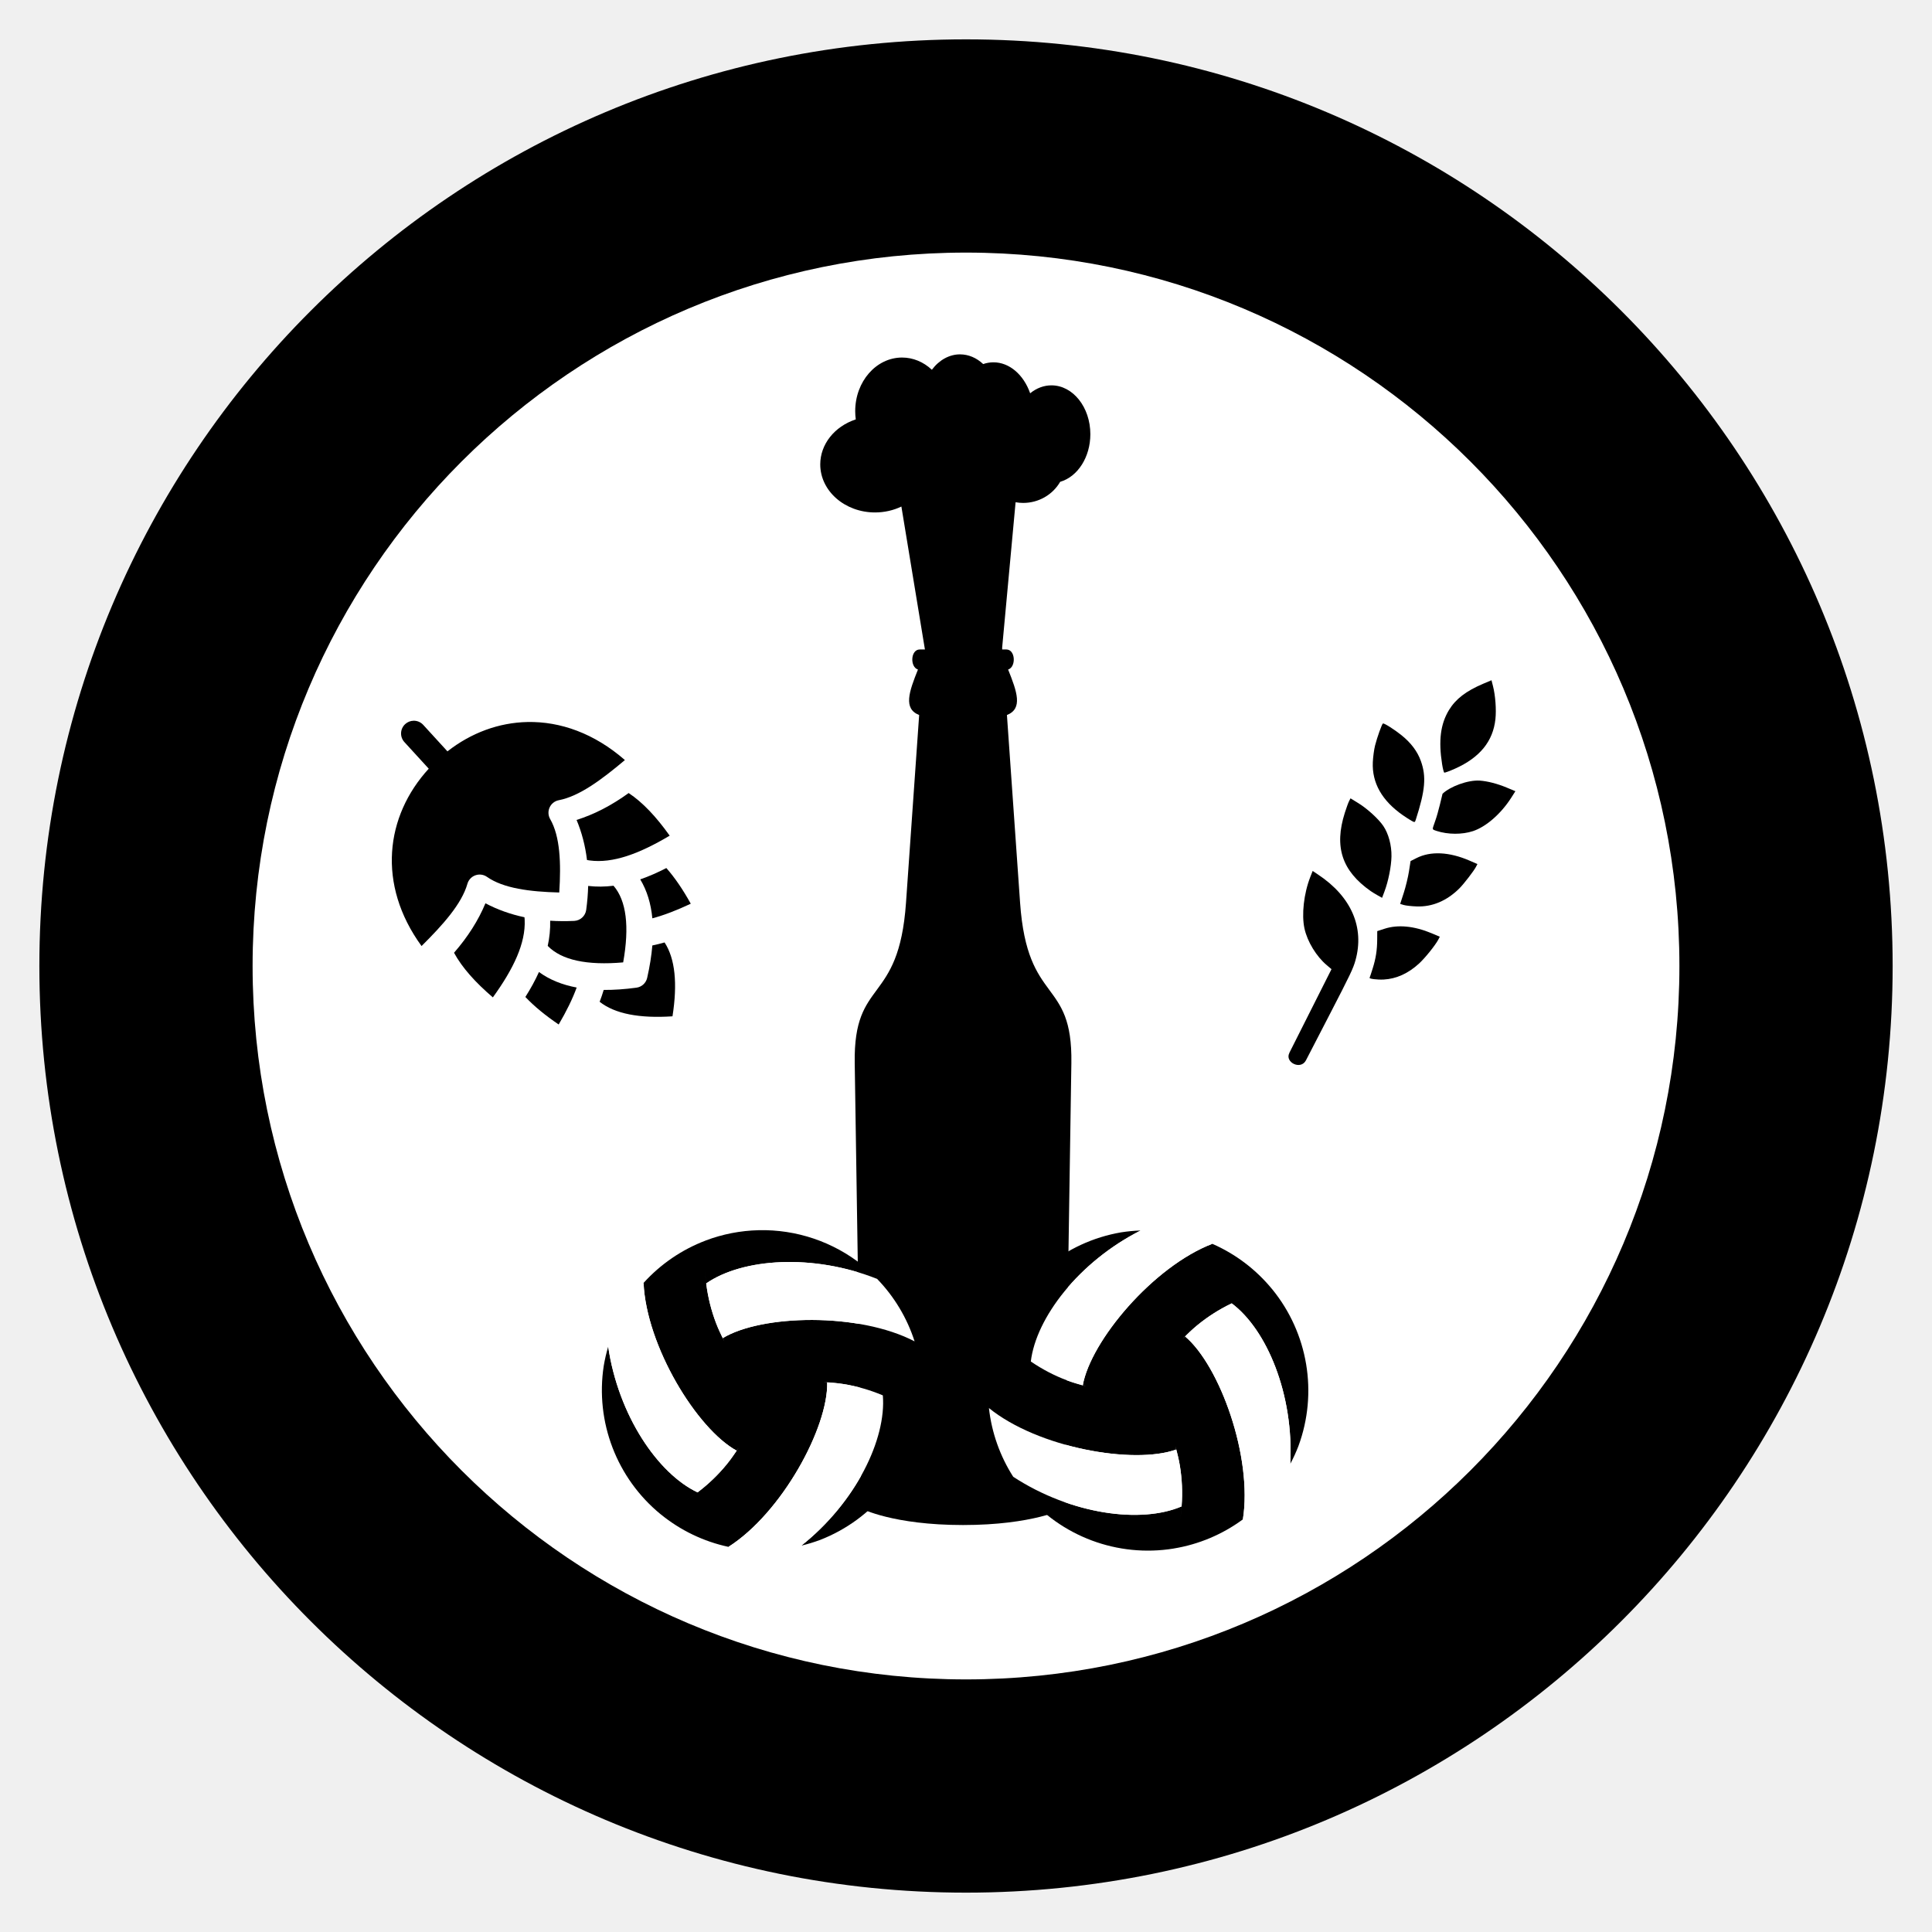
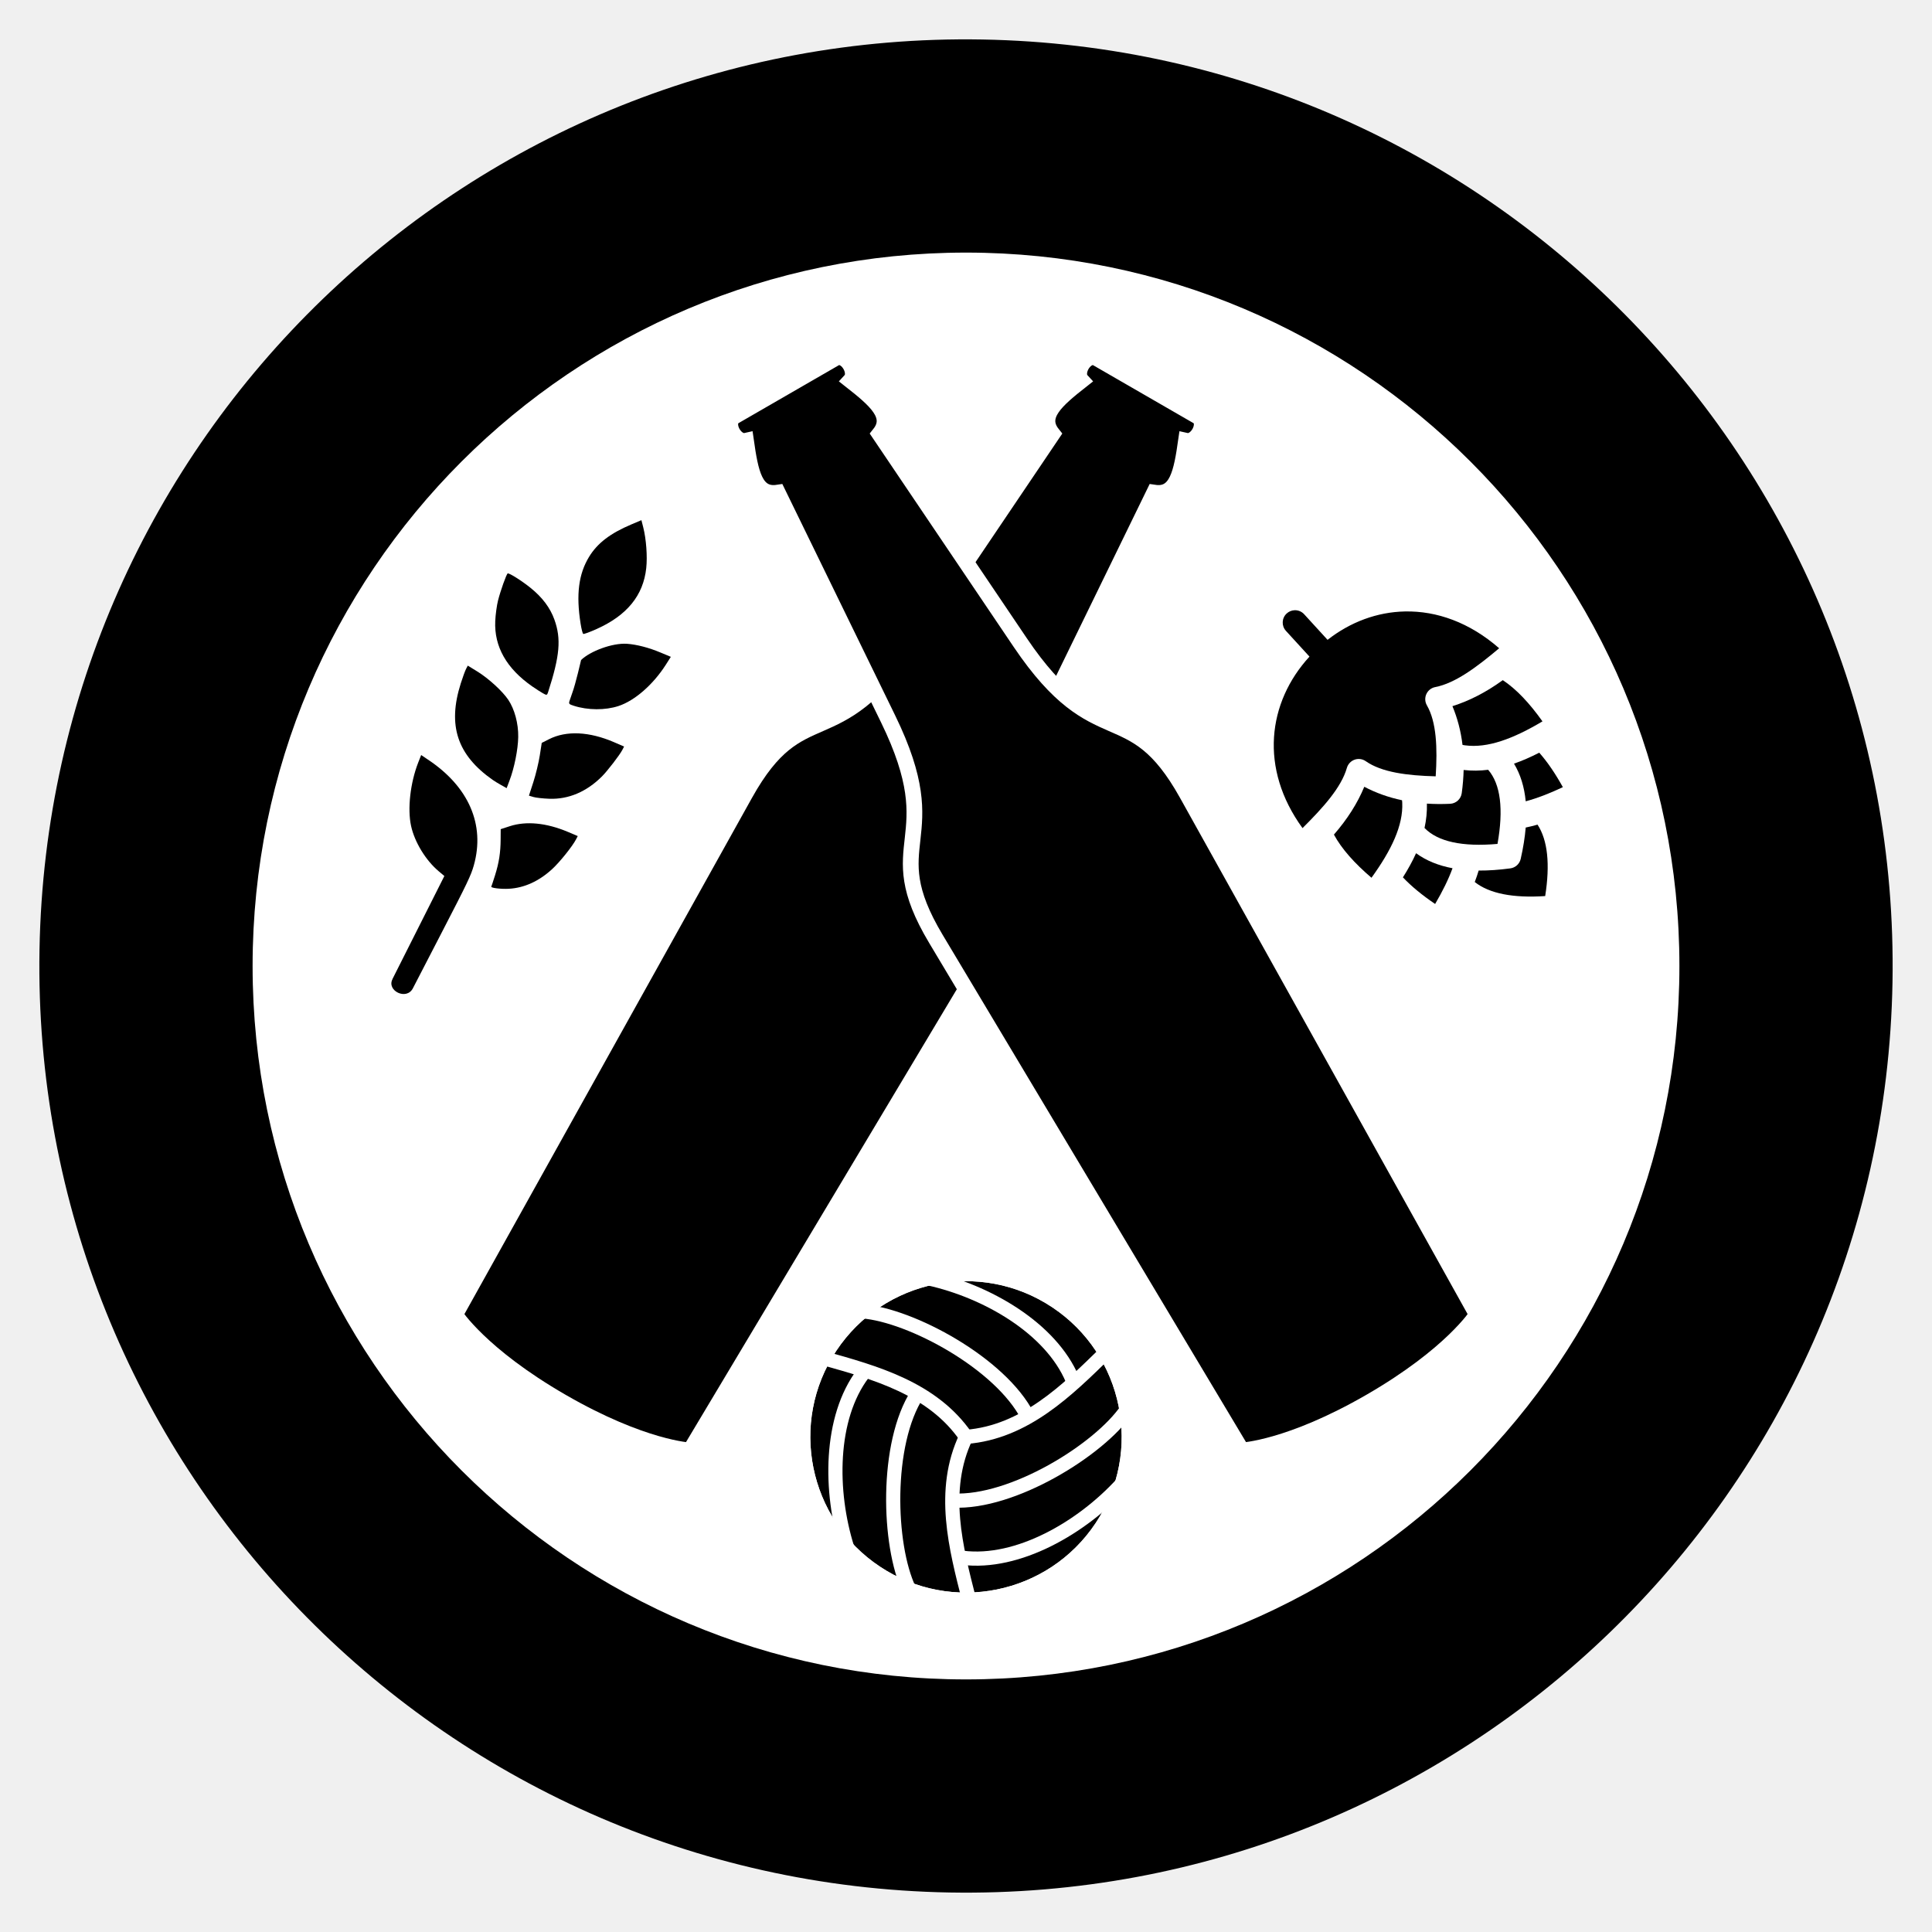
<svg xmlns="http://www.w3.org/2000/svg" xmlns:xlink="http://www.w3.org/1999/xlink" width="245.403mm" height="245.403mm" viewBox="0 0 245.403 245.403" version="1.1" id="svg2358">
  <defs id="defs2355">
-     <color-profile name="ISO-Coated-v2-300---ECI-" xlink:href="../../../WINDOWS/system32/spool/drivers/color/ISOcoated_v2_300_eci.icc" id="color-profile1017" />
+     <color-profile name="ISO-Coated-v2-300---ECI-" xlink:href="../../../WINDOWS/system32/spool/drivers/color/ISOcoated_v2_300_eci.icc" id="color-profile2" />
  </defs>
  <g id="layer1" transform="translate(-86.07297,-21.80536)">
-     <circle r="117.702" cy="144.507" cx="208.775" id="blue_background" style="display:inline;vector-effect:none;fill:#000000;fill-opacity:1;stroke:none;stroke-width:1;stroke-linecap:butt;stroke-linejoin:miter;stroke-miterlimit:4;stroke-dasharray:none;stroke-dashoffset:0;stroke-opacity:1" />
+     <circle r="117.702" cy="140.781" cx="211.305" id="blue_background" style="display:inline;vector-effect:none;fill:#000000;fill-opacity:1;stroke:none;stroke-width:1;stroke-linecap:butt;stroke-linejoin:miter;stroke-miterlimit:4;stroke-dasharray:none;stroke-dashoffset:0;stroke-opacity:1" transform="rotate(1.016393)" />
    <circle r="90.617" cy="144.507" cx="208.775" id="green_background" style="display:inline;vector-effect:none;fill:#ffffff;fill-opacity:1;stroke:none;stroke-width:1;stroke-linecap:butt;stroke-linejoin:miter;stroke-miterlimit:4;stroke-dasharray:none;stroke-dashoffset:0;stroke-opacity:1" />
-     <g id="hops" style="fill:#000000;fill-opacity:1;stroke:none;stroke-width:0;stroke-miterlimit:4;stroke-dasharray:none" transform="translate(154.3493,117.6143)">
+     <g id="hops" style="fill:#000000;fill-opacity:1;stroke:none;stroke-width:0;stroke-miterlimit:4;stroke-dasharray:none" transform="matrix(0.9670592,0,0,0.9670592,265.7644,103.4365)">
      <path id="path2303" d="m -15.743,-4.261 a 1.618,1.618 0 0 0 -1.063,0.425 1.618,1.618 0 0 0 -0.107,2.282 l 3.096,3.385 c -5.51,6.012 -6.605,14.699 -0.914,22.527 2.713,-2.698 5.09,-5.331 5.827,-7.909 a 1.618,1.618 0 0 1 2.483,-0.879 c 2.076,1.459 5.441,1.892 9.182,1.986 C 3,13.822 2.874,10.426 1.605,8.229 A 1.618,1.618 0 0 1 2.702,5.834 C 5.335,5.33 8.169,3.197 11.098,0.735 7.207,-2.667 2.885,-4.183 -1.273,-4.099 c -3.65,0.074 -7.173,1.381 -10.168,3.728 l -3.082,-3.37 a 1.618,1.618 0 0 0 -1.22,-0.521 z" style="color:#000000;font-style:normal;font-variant:normal;font-weight:normal;font-stretch:normal;font-size:medium;line-height:normal;font-family:sans-serif;font-variant-ligatures:normal;font-variant-position:normal;font-variant-caps:normal;font-variant-numeric:normal;font-variant-alternates:normal;font-feature-settings:normal;text-indent:0;text-align:start;text-decoration:none;text-decoration-line:none;text-decoration-style:solid;text-decoration-color:#000000;letter-spacing:normal;word-spacing:normal;text-transform:none;writing-mode:lr-tb;direction:ltr;text-orientation:mixed;dominant-baseline:auto;baseline-shift:baseline;text-anchor:start;white-space:normal;shape-padding:0;clip-rule:nonzero;display:inline;overflow:visible;visibility:visible;isolation:auto;mix-blend-mode:normal;color-interpolation:sRGB;color-interpolation-filters:linearRGB;solid-color:#000000;solid-opacity:1;vector-effect:none;fill:#000000;fill-opacity:1;fill-rule:nonzero;stroke:none;stroke-width:1;stroke-linecap:round;stroke-linejoin:round;stroke-miterlimit:4;stroke-dasharray:none;stroke-dashoffset:0;stroke-opacity:1;color-rendering:auto;image-rendering:auto;shape-rendering:auto;text-rendering:auto;enable-background:accumulate" />
      <path id="path2301" d="M 11.575,4.924 C 9.404,6.494 7.218,7.63 4.96,8.34 5.612,9.898 6.063,11.589 6.284,13.43 c 0.107,0.019 0.213,0.04 0.319,0.054 C 9.567,13.889 12.945,12.625 16.786,10.338 15.086,7.946 13.366,6.111 11.575,4.924 Z" style="color:#000000;font-style:normal;font-variant:normal;font-weight:normal;font-stretch:normal;font-size:medium;line-height:normal;font-family:sans-serif;font-variant-ligatures:normal;font-variant-position:normal;font-variant-caps:normal;font-variant-numeric:normal;font-variant-alternates:normal;font-feature-settings:normal;text-indent:0;text-align:start;text-decoration:none;text-decoration-line:none;text-decoration-style:solid;text-decoration-color:#000000;letter-spacing:normal;word-spacing:normal;text-transform:none;writing-mode:lr-tb;direction:ltr;text-orientation:mixed;dominant-baseline:auto;baseline-shift:baseline;text-anchor:start;white-space:normal;shape-padding:0;clip-rule:nonzero;display:inline;overflow:visible;visibility:visible;isolation:auto;mix-blend-mode:normal;color-interpolation:sRGB;color-interpolation-filters:linearRGB;solid-color:#000000;solid-opacity:1;vector-effect:none;fill:#000000;fill-opacity:1;fill-rule:nonzero;stroke:none;stroke-width:1;stroke-linecap:round;stroke-linejoin:round;stroke-miterlimit:4;stroke-dasharray:none;stroke-dashoffset:0;stroke-opacity:1;color-rendering:auto;image-rendering:auto;shape-rendering:auto;text-rendering:auto;enable-background:accumulate" />
      <path id="path2299" d="m 16.363,14.45 c -1.117,0.575 -2.221,1.062 -3.316,1.439 0.858,1.422 1.359,3.081 1.539,4.948 1.522,-0.407 3.148,-1.041 4.879,-1.858 -0.992,-1.787 -2.019,-3.303 -3.102,-4.529 z" style="color:#000000;font-style:normal;font-variant:normal;font-weight:normal;font-stretch:normal;font-size:medium;line-height:normal;font-family:sans-serif;font-variant-ligatures:normal;font-variant-position:normal;font-variant-caps:normal;font-variant-numeric:normal;font-variant-alternates:normal;font-feature-settings:normal;text-indent:0;text-align:start;text-decoration:none;text-decoration-line:none;text-decoration-style:solid;text-decoration-color:#000000;letter-spacing:normal;word-spacing:normal;text-transform:none;writing-mode:lr-tb;direction:ltr;text-orientation:mixed;dominant-baseline:auto;baseline-shift:baseline;text-anchor:start;white-space:normal;shape-padding:0;clip-rule:nonzero;display:inline;overflow:visible;visibility:visible;isolation:auto;mix-blend-mode:normal;color-interpolation:sRGB;color-interpolation-filters:linearRGB;solid-color:#000000;solid-opacity:1;vector-effect:none;fill:#000000;fill-opacity:1;fill-rule:nonzero;stroke:none;stroke-width:1;stroke-linecap:round;stroke-linejoin:round;stroke-miterlimit:4;stroke-dasharray:none;stroke-dashoffset:0;stroke-opacity:1;color-rendering:auto;image-rendering:auto;shape-rendering:auto;text-rendering:auto;enable-background:accumulate" />
      <path id="path2296" d="m 9.654,16.698 c -1.077,0.136 -2.149,0.149 -3.222,0.025 -0.025,0.976 -0.105,1.989 -0.249,3.044 a 1.618,1.618 0 0 1 -1.527,1.397 c -1.061,0.049 -2.076,0.039 -3.048,-0.023 0.027,1.077 -0.082,2.141 -0.313,3.199 1.749,1.805 4.983,2.497 9.584,2.094 0.811,-4.546 0.415,-7.834 -1.226,-9.737 z" style="color:#000000;font-style:normal;font-variant:normal;font-weight:normal;font-stretch:normal;font-size:medium;line-height:normal;font-family:sans-serif;font-variant-ligatures:normal;font-variant-position:normal;font-variant-caps:normal;font-variant-numeric:normal;font-variant-alternates:normal;font-feature-settings:normal;text-indent:0;text-align:start;text-decoration:none;text-decoration-line:none;text-decoration-style:solid;text-decoration-color:#000000;letter-spacing:normal;word-spacing:normal;text-transform:none;writing-mode:lr-tb;direction:ltr;text-orientation:mixed;dominant-baseline:auto;baseline-shift:baseline;text-anchor:start;white-space:normal;shape-padding:0;clip-rule:nonzero;display:inline;overflow:visible;visibility:visible;isolation:auto;mix-blend-mode:normal;color-interpolation:sRGB;color-interpolation-filters:linearRGB;solid-color:#000000;solid-opacity:1;vector-effect:none;fill:#000000;fill-opacity:1;fill-rule:nonzero;stroke:none;stroke-width:1;stroke-linecap:round;stroke-linejoin:round;stroke-miterlimit:4;stroke-dasharray:none;stroke-dashoffset:0;stroke-opacity:1;color-rendering:auto;image-rendering:auto;shape-rendering:auto;text-rendering:auto;enable-background:accumulate" />
      <path id="path2294" d="m -6.616,18.928 c -0.908,2.186 -2.233,4.262 -3.989,6.283 1.025,1.888 2.702,3.762 4.932,5.668 2.618,-3.621 4.18,-6.875 4.041,-9.862 -0.005,-0.105 -0.015,-0.211 -0.025,-0.316 -1.817,-0.385 -3.463,-0.984 -4.959,-1.773 z" style="color:#000000;font-style:normal;font-variant:normal;font-weight:normal;font-stretch:normal;font-size:medium;line-height:normal;font-family:sans-serif;font-variant-ligatures:normal;font-variant-position:normal;font-variant-caps:normal;font-variant-numeric:normal;font-variant-alternates:normal;font-feature-settings:normal;text-indent:0;text-align:start;text-decoration:none;text-decoration-line:none;text-decoration-style:solid;text-decoration-color:#000000;letter-spacing:normal;word-spacing:normal;text-transform:none;writing-mode:lr-tb;direction:ltr;text-orientation:mixed;dominant-baseline:auto;baseline-shift:baseline;text-anchor:start;white-space:normal;shape-padding:0;clip-rule:nonzero;display:inline;overflow:visible;visibility:visible;isolation:auto;mix-blend-mode:normal;color-interpolation:sRGB;color-interpolation-filters:linearRGB;solid-color:#000000;solid-opacity:1;vector-effect:none;fill:#000000;fill-opacity:1;fill-rule:nonzero;stroke:none;stroke-width:1;stroke-linecap:round;stroke-linejoin:round;stroke-miterlimit:4;stroke-dasharray:none;stroke-dashoffset:0;stroke-opacity:1;color-rendering:auto;image-rendering:auto;shape-rendering:auto;text-rendering:auto;enable-background:accumulate" />
      <path id="path2292" d="m 16.137,23.901 c -0.521,0.15 -1.038,0.276 -1.552,0.382 -0.109,1.302 -0.33,2.676 -0.657,4.116 a 1.618,1.618 0 0 1 -1.364,1.247 c -1.463,0.198 -2.851,0.295 -4.158,0.287 -0.15,0.499 -0.321,1.001 -0.515,1.505 1.931,1.526 5.046,2.124 9.253,1.846 0.652,-4.163 0.339,-7.323 -1.006,-9.383 z" style="color:#000000;font-style:normal;font-variant:normal;font-weight:normal;font-stretch:normal;font-size:medium;line-height:normal;font-family:sans-serif;font-variant-ligatures:normal;font-variant-position:normal;font-variant-caps:normal;font-variant-numeric:normal;font-variant-alternates:normal;font-feature-settings:normal;text-indent:0;text-align:start;text-decoration:none;text-decoration-line:none;text-decoration-style:solid;text-decoration-color:#000000;letter-spacing:normal;word-spacing:normal;text-transform:none;writing-mode:lr-tb;direction:ltr;text-orientation:mixed;dominant-baseline:auto;baseline-shift:baseline;text-anchor:start;white-space:normal;shape-padding:0;clip-rule:nonzero;display:inline;overflow:visible;visibility:visible;isolation:auto;mix-blend-mode:normal;color-interpolation:sRGB;color-interpolation-filters:linearRGB;solid-color:#000000;solid-opacity:1;vector-effect:none;fill:#000000;fill-opacity:1;fill-rule:nonzero;stroke:none;stroke-width:1;stroke-linecap:round;stroke-linejoin:round;stroke-miterlimit:4;stroke-dasharray:none;stroke-dashoffset:0;stroke-opacity:1;color-rendering:auto;image-rendering:auto;shape-rendering:auto;text-rendering:auto;enable-background:accumulate" />
      <path id="path2139-2-9" d="m 0.183,27.656 c -0.473,1.056 -1.056,2.111 -1.727,3.17 1.123,1.189 2.54,2.349 4.232,3.496 C 3.656,32.671 4.433,31.108 4.973,29.628 3.131,29.282 1.523,28.637 0.183,27.656 Z" style="color:#000000;font-style:normal;font-variant:normal;font-weight:normal;font-stretch:normal;font-size:medium;line-height:normal;font-family:sans-serif;font-variant-ligatures:normal;font-variant-position:normal;font-variant-caps:normal;font-variant-numeric:normal;font-variant-alternates:normal;font-feature-settings:normal;text-indent:0;text-align:start;text-decoration:none;text-decoration-line:none;text-decoration-style:solid;text-decoration-color:#000000;letter-spacing:normal;word-spacing:normal;text-transform:none;writing-mode:lr-tb;direction:ltr;text-orientation:mixed;dominant-baseline:auto;baseline-shift:baseline;text-anchor:start;white-space:normal;shape-padding:0;clip-rule:nonzero;display:inline;overflow:visible;visibility:visible;isolation:auto;mix-blend-mode:normal;color-interpolation:sRGB;color-interpolation-filters:linearRGB;solid-color:#000000;solid-opacity:1;vector-effect:none;fill:#000000;fill-opacity:1;fill-rule:nonzero;stroke:none;stroke-width:1;stroke-linecap:round;stroke-linejoin:round;stroke-miterlimit:4;stroke-dasharray:none;stroke-dashoffset:0;stroke-opacity:1;color-rendering:auto;image-rendering:auto;shape-rendering:auto;text-rendering:auto;enable-background:accumulate" />
    </g>
-     <g id="barley" style="fill:#000000;fill-opacity:1;stroke:none" transform="translate(154.3493,117.6143)">
+     <g id="barley" style="fill:#000000;fill-opacity:1;stroke:none" transform="matrix(1.231608,0,0,1.231608,18.30664,99.46041)">
      <path id="path6033" d="m 95.495,37.93 2.678,-5.317 2.678,-5.317 -0.596,-0.503 C 98.925,25.671 97.782,23.794 97.419,22.134 97.034,20.375 97.333,17.704 98.151,15.602 l 0.308,-0.783 0.703,0.473 c 4.205,2.792 5.905,6.708 4.73,10.894 -0.292,1.042 -0.638,1.767 -3.307,6.927 l -2.98,5.763 c -0.662,1.279 -2.72,0.248 -2.106,-0.938 z" style="clip-rule:evenodd;display:inline;fill:#000000;fill-opacity:1;fill-rule:evenodd;stroke:none;stroke-width:1;stroke-linecap:round;stroke-linejoin:round;stroke-miterlimit:2.75;stroke-dasharray:none" />
      <path id="path6031" d="m 105.693,28.384 c 0.03,-0.057 0.201,-0.576 0.385,-1.164 0.408,-1.296 0.57,-2.336 0.578,-3.716 l 0.006,-1.042 0.938,-0.305 c 1.689,-0.549 3.758,-0.349 5.968,0.577 l 1.04,0.441 -0.175,0.337 c -0.376,0.723 -1.678,2.347 -2.461,3.066 -1.372,1.261 -2.89,1.949 -4.486,2.033 -0.813,0.043 -1.866,-0.087 -1.796,-0.223 z" style="clip-rule:evenodd;display:inline;fill:#000000;fill-opacity:1;fill-rule:evenodd;stroke:none;stroke-width:1;stroke-linecap:round;stroke-linejoin:round;stroke-miterlimit:2.75;stroke-dasharray:none" />
      <path id="path6029" d="m 105.833,17.38 c -3.66,-2.571 -4.666,-5.613 -3.29,-9.948 0.197,-0.621 0.44,-1.289 0.541,-1.483 l 0.182,-0.353 0.989,0.609 c 1.132,0.695 2.571,2.005 3.178,2.901 0.662,0.977 1.06,2.464 1.036,3.859 -0.023,1.287 -0.404,3.189 -0.902,4.494 l -0.292,0.774 -0.557,-0.312 c -0.306,-0.171 -0.704,-0.413 -0.883,-0.541 z" style="clip-rule:evenodd;display:inline;fill:#000000;fill-opacity:1;fill-rule:evenodd;stroke:none;stroke-width:1;stroke-linecap:round;stroke-linejoin:round;stroke-miterlimit:2.75;stroke-dasharray:none" />
      <path id="path6027" d="m 110.032,17.596 c 0.249,-0.772 0.545,-1.995 0.658,-2.717 l 0.204,-1.314 0.749,-0.379 c 1.788,-0.906 4.149,-0.797 6.717,0.311 l 1.026,0.446 -0.182,0.353 c -0.268,0.519 -1.539,2.168 -2.102,2.73 -1.585,1.581 -3.444,2.371 -5.417,2.301 -0.665,-0.023 -1.411,-0.107 -1.659,-0.184 l -0.452,-0.137 z" style="clip-rule:evenodd;display:inline;fill:#000000;fill-opacity:1;fill-rule:evenodd;stroke:none;stroke-width:1;stroke-linecap:round;stroke-linejoin:round;stroke-miterlimit:2.75;stroke-dasharray:none" />
      <path id="path6025" d="m 109.925,7.748 c -2.66,-1.849 -3.943,-4.11 -3.826,-6.739 0.029,-0.663 0.158,-1.618 0.285,-2.122 0.258,-1.022 0.879,-2.762 1.001,-2.8 0.164,-0.052 1.477,0.777 2.373,1.505 1.205,0.974 2.007,2.044 2.443,3.26 0.713,1.988 0.562,3.723 -0.652,7.483 -0.11,0.329 -0.137,0.335 -0.54,0.109 -0.236,-0.132 -0.722,-0.446 -1.084,-0.697 z" style="clip-rule:evenodd;display:inline;fill:#000000;fill-opacity:1;fill-rule:evenodd;stroke:none;stroke-width:1;stroke-linecap:round;stroke-linejoin:round;stroke-miterlimit:2.75;stroke-dasharray:none" />
      <path id="path6023" d="m 113.749,9.265 c 0.049,-0.165 0.191,-0.579 0.317,-0.922 0.128,-0.341 0.379,-1.229 0.56,-1.973 l 0.327,-1.353 c 0.945,-0.915 3.212,-1.767 4.72,-1.674 1.023,0.074 2.265,0.397 3.45,0.894 l 1.086,0.453 -0.521,0.819 c -1.306,2.046 -3.202,3.701 -4.872,4.252 -1.37,0.452 -3.172,0.443 -4.615,-0.024 -0.491,-0.157 -0.526,-0.2 -0.45,-0.474 z" style="clip-rule:evenodd;display:inline;fill:#000000;fill-opacity:1;fill-rule:evenodd;stroke:none;stroke-width:1;stroke-linecap:round;stroke-linejoin:round;stroke-miterlimit:2.75;stroke-dasharray:none" />
      <path id="path4519-5-5-8" d="m 114.901,1.263 c -0.475,-3.001 -0.206,-5.114 0.876,-6.889 0.858,-1.405 2.177,-2.417 4.354,-3.338 l 1.043,-0.441 0.188,0.739 c 0.308,1.206 0.44,3.003 0.31,4.206 -0.304,2.816 -1.978,4.871 -5.115,6.28 -0.696,0.312 -1.317,0.541 -1.381,0.507 -0.067,-0.035 -0.188,-0.512 -0.275,-1.064 z" style="clip-rule:evenodd;display:inline;fill:#000000;fill-opacity:1;fill-rule:evenodd;stroke:none;stroke-width:1;stroke-linecap:round;stroke-linejoin:round;stroke-miterlimit:2.75;stroke-dasharray:none" />
    </g>
-     <g transform="translate(328.9246,538.6407)" id="bottle" style="display:inline;stroke:none;fill:#000000">
-       <path d="m -120.904,-471.825 a 4.944,6.306 0 0 0 -3.581,1.958 5.953,6.811 0 0 0 -3.785,-1.554 5.953,6.811 0 0 0 -5.953,6.811 5.953,6.811 0 0 0 0.071,1.047 6.962,6.105 0 0 0 -4.511,5.714 6.962,6.105 0 0 0 6.962,6.105 6.962,6.105 0 0 0 3.344,-0.75 l 3.114,18.912 9.687,-0.403 v -0.605 l 1.705,-18.451 a 5.398,5.297 0 0 0 0.97,0.087 5.398,5.297 0 0 0 4.694,-2.682 4.944,6.206 0 0 0 3.832,-6.046 4.944,6.206 0 0 0 -4.944,-6.206 4.944,6.206 0 0 0 -2.701,1.008 5.146,6.811 0 0 0 -4.665,-3.934 5.146,6.811 0 0 0 -1.303,0.222 4.944,6.306 0 0 0 -2.935,-1.232 z" style="display:inline;fill:#000000;fill-opacity:1;stroke:none;stroke-width:1;stroke-linecap:round;stroke-linejoin:miter;stroke-miterlimit:4;stroke-dasharray:none;stroke-opacity:1" id="path4603-0-8" />
-       <path id="path4584-5-4" style="display:inline;fill:#000000;fill-opacity:1;stroke:none;stroke-width:1;stroke-linecap:round;stroke-linejoin:miter;stroke-miterlimit:4;stroke-dasharray:none;stroke-opacity:1" d="m -126.025,-434.339 c -1.173,0 -1.261,2.224 -0.227,2.548 -1.14,2.843 -1.888,4.976 0.152,5.777 l -1.671,23.846 c -0.92,13.13 -6.681,9.436 -6.514,20.357 l 0.87,56.599 c 0,0 3.988,2.086 12.89,2.086 8.902,0 12.89,-2.086 12.89,-2.086 l 0.869,-56.599 c 0.168,-10.921 -5.593,-7.227 -6.514,-20.357 l -1.671,-23.846 c 2.04,-0.801 1.292,-2.934 0.152,-5.777 1.034,-0.324 0.945,-2.548 -0.227,-2.548 h -5.499 z" />
+     <g transform="matrix(1.158407,0.6688067,-0.6688067,1.158407,80.92148,654.756)" id="bottle_1" style="display:inline;stroke:#ffffff;stroke-width:1.495;stroke-dasharray:none;stroke-opacity:1;fill:#000000">
+       <path id="path4584-5-4" style="display:inline;fill:#000000;fill-opacity:1;stroke:#ffffff;stroke-width:1.495;stroke-linecap:round;stroke-linejoin:miter;stroke-miterlimit:4;stroke-dasharray:none;stroke-opacity:1" d="m -126.025,-434.339 c -1.173,0 -1.261,2.224 -0.227,2.548 -1.14,2.843 -1.888,4.976 0.152,5.777 l -1.671,23.846 c -0.92,13.13 -6.681,9.436 -6.514,20.357 l 0.87,56.599 c 0,0 3.988,2.086 12.89,2.086 8.902,0 12.89,-2.086 12.89,-2.086 l 0.869,-56.599 c 0.168,-10.921 -5.593,-7.227 -6.514,-20.357 l -1.671,-23.846 c 2.04,-0.801 1.292,-2.934 0.152,-5.777 1.034,-0.324 0.945,-2.548 -0.227,-2.548 h -5.499 z" />
    </g>
-     <g style="display:inline" transform="matrix(0.5673411,0.4565492,-0.4565492,0.5673411,115.1179,90.28504)" id="left_ball">
-       <path style="opacity:1;vector-effect:none;fill:#000000;fill-opacity:1;stroke:none;stroke-width:5.505;stroke-linecap:round;stroke-linejoin:miter;stroke-miterlimit:4;stroke-dasharray:none;stroke-dashoffset:0;stroke-opacity:1" d="m -968.217,1629.799 a 76.984,76.984 0 0 0 -25.426,4.959 c -4e-4,0 4.1e-4,0.01 0,0.014 a 76.984,76.984 0 0 0 -0.002,0 76.984,76.984 0 0 0 -29.777,20.332 c 0.082,1.847 0.239,3.726 0.484,5.633 0.253,1.969 0.589,3.965 1.002,5.979 0.413,2.014 0.902,4.045 1.461,6.084 0.559,2.039 1.186,4.087 1.877,6.133 1.381,4.092 3.014,8.182 4.84,12.188 1.826,4.006 3.848,7.929 6.008,11.697 2.16,3.768 4.459,7.379 6.842,10.758 2.383,3.379 4.849,6.525 7.344,9.363 1.247,1.419 2.502,2.76 3.756,4.016 1.254,1.255 2.508,2.425 3.756,3.498 1.247,1.073 2.488,2.049 3.715,2.92 1.203,0.855 2.391,1.603 3.561,2.246 0.313,-0.475 0.687,-0.903 0.99,-1.385 -1.711,2.721 -3.575,5.328 -5.596,7.818 -2.021,2.49 -4.198,4.863 -6.533,7.119 -2.335,2.256 -4.828,4.396 -7.482,6.414 -1.894,1.44 -3.871,2.816 -5.93,4.133 2.019,-1.295 3.96,-2.649 5.822,-4.061 -1.184,-0.559 -2.37,-1.19 -3.551,-1.893 -1.184,-0.704 -2.363,-1.48 -3.537,-2.322 -2.348,-1.684 -4.67,-3.637 -6.937,-5.834 -2.267,-2.197 -4.481,-4.637 -6.611,-7.295 -2.131,-2.658 -4.177,-5.532 -6.115,-8.598 -1.939,-3.065 -3.768,-6.321 -5.459,-9.742 -1.691,-3.421 -3.243,-7.007 -4.631,-10.73 -1.387,-3.724 -2.61,-7.586 -3.639,-11.561 -1.006,-3.888 -1.814,-7.888 -2.424,-11.967 a 76.984,76.984 0 0 0 -2.133,9.176 76.984,76.984 0 0 0 27.355,71.309 c 0,0 0.01,0 0.01,-0.01 a 76.984,76.984 0 0 0 32.5,15.625 c 1.559,-0.995 3.106,-2.071 4.635,-3.236 1.579,-1.203 3.14,-2.493 4.678,-3.857 1.538,-1.364 3.05,-2.803 4.537,-4.307 1.487,-1.504 2.946,-3.072 4.373,-4.693 2.853,-3.243 5.577,-6.699 8.133,-10.283 2.556,-3.585 4.944,-7.296 7.127,-11.051 2.183,-3.755 4.162,-7.552 5.896,-11.305 1.735,-3.753 3.227,-7.464 4.438,-11.043 0.605,-1.79 1.14,-3.546 1.6,-5.26 0.46,-1.714 0.847,-3.385 1.152,-5.002 0.305,-1.617 0.529,-3.178 0.67,-4.676 0.139,-1.469 0.194,-2.873 0.166,-4.207 -0.551,-0.032 -1.095,-0.136 -1.646,-0.162 3.196,0.123 6.369,0.431 9.52,0.934 3.167,0.505 6.312,1.204 9.434,2.098 3.121,0.894 6.22,1.984 9.295,3.273 2.244,0.941 4.473,1.991 6.691,3.144 -2.179,-1.131 -4.371,-2.16 -6.574,-3.088 0.108,1.304 0.153,2.647 0.135,4.021 -0.018,1.377 -0.098,2.787 -0.24,4.225 -0.285,2.876 -0.817,5.862 -1.586,8.924 -0.769,3.062 -1.776,6.199 -3.012,9.373 -1.236,3.174 -2.701,6.384 -4.387,9.596 -1.685,3.212 -3.592,6.425 -5.709,9.6 -2.117,3.175 -4.445,6.312 -6.977,9.375 -2.531,3.063 -5.266,6.054 -8.193,8.932 -2.864,2.816 -5.925,5.515 -9.152,8.082 a 76.984,76.984 0 0 0 9.014,-2.74 76.984,76.984 0 0 0 48.078,-59.346 c -0.003,0 -0.007,0 -0.01,-0.01 a 76.984,76.984 0 0 0 -2.719,-35.957 c -1.641,-0.853 -3.345,-1.655 -5.119,-2.397 -1.832,-0.765 -3.729,-1.472 -5.68,-2.121 -1.95,-0.649 -3.953,-1.242 -5.998,-1.777 -2.045,-0.536 -4.135,-1.016 -6.252,-1.441 -4.235,-0.85 -8.59,-1.479 -12.973,-1.9 -4.382,-0.421 -8.791,-0.633 -13.135,-0.646 -4.343,-0.013 -8.621,0.171 -12.738,0.545 -4.118,0.374 -8.074,0.938 -11.779,1.68 -1.852,0.371 -3.643,0.786 -5.357,1.244 -1.714,0.459 -3.353,0.96 -4.906,1.504 -1.553,0.544 -3.019,1.129 -4.387,1.756 -1.341,0.615 -2.583,1.269 -3.725,1.961 0.248,0.495 0.43,1.019 0.686,1.512 -1.493,-2.83 -2.812,-5.735 -3.953,-8.717 -1.146,-2.995 -2.114,-6.067 -2.9,-9.217 -0.786,-3.15 -1.392,-6.378 -1.812,-9.686 -0.316,-2.481 -0.528,-5.006 -0.635,-7.576 0.108,2.525 0.318,5.005 0.625,7.443 1.076,-0.746 2.215,-1.454 3.414,-2.125 1.202,-0.673 2.463,-1.309 3.779,-1.904 2.633,-1.191 5.485,-2.225 8.521,-3.09 3.036,-0.865 6.256,-1.562 9.623,-2.078 3.367,-0.516 6.88,-0.852 10.504,-0.998 3.624,-0.146 7.358,-0.102 11.166,0.144 3.808,0.246 7.691,0.693 11.609,1.353 3.919,0.66 7.874,1.534 11.83,2.631 3.87,1.073 7.739,2.372 11.576,3.883 a 76.984,76.984 0 0 0 -6.879,-6.434 76.984,76.984 0 0 0 -50.01,-16.926 z" transform="matrix(0.2830573,-0.2277811,0.2277811,0.2830573,50.40303,-645.9035)" id="path1154-4-29" />
-       <path id="path1157-9-7" d="m 169.003,29.618 c -1.43,0.446 -2.822,0.959 -4.162,1.537 -1.37,0.591 -2.688,1.245 -3.948,1.95 -1.26,0.706 -2.46,1.463 -3.594,2.261 -1.134,0.798 -2.201,1.636 -3.194,2.503 -0.992,0.867 -1.91,1.762 -2.746,2.675 -0.835,0.913 -1.588,1.844 -2.251,2.78 -0.662,0.936 -1.235,1.878 -1.708,2.815 -0.237,0.468 -0.449,0.936 -0.636,1.4 -0.186,0.463 -0.348,0.924 -0.482,1.38 0.011,0.011 0.021,0.024 0.033,0.035 0.873,0.84 1.779,1.617 2.719,2.329 0.94,0.713 1.914,1.362 2.92,1.948 0.828,0.483 1.694,0.896 2.567,1.295 0.166,-0.456 0.368,-0.924 0.608,-1.404 0.244,-0.489 0.526,-0.989 0.841,-1.497 0.316,-0.508 0.666,-1.023 1.046,-1.543 0.381,-0.52 0.793,-1.046 1.232,-1.573 0.88,-1.054 1.872,-2.115 2.952,-3.158 1.08,-1.044 2.249,-2.071 3.481,-3.056 1.232,-0.986 2.528,-1.93 3.865,-2.809 1.336,-0.879 2.713,-1.693 4.105,-2.417 0.696,-0.362 1.397,-0.702 2.098,-1.016 0.701,-0.314 1.403,-0.603 2.103,-0.864 0.7,-0.26 1.398,-0.492 2.091,-0.693 0.671,-0.194 1.337,-0.355 1.995,-0.488 a 27.97,27.97 0 0 0 -11.937,-4.393 z" style="opacity:1;vector-effect:none;fill:#ffffff;fill-opacity:1;stroke:none;stroke-width:2;stroke-linecap:round;stroke-linejoin:miter;stroke-miterlimit:4;stroke-dasharray:none;stroke-dashoffset:0;stroke-opacity:1" />
-       <path id="path1157-9-1-6" d="m 187.886,74.148 c 0.329,-1.462 0.58,-2.923 0.749,-4.373 0.173,-1.481 0.266,-2.951 0.285,-4.394 0.019,-1.444 -0.037,-2.862 -0.161,-4.243 -0.124,-1.381 -0.316,-2.724 -0.571,-4.017 -0.254,-1.293 -0.571,-2.535 -0.944,-3.715 -0.373,-1.18 -0.803,-2.297 -1.282,-3.339 -0.48,-1.042 -1.01,-2.008 -1.584,-2.887 -0.287,-0.439 -0.586,-0.857 -0.894,-1.251 -0.308,-0.393 -0.626,-0.763 -0.954,-1.107 -0.015,0.004 -0.032,0.006 -0.047,0.011 -1.164,0.335 -2.289,0.732 -3.377,1.19 -1.087,0.458 -2.136,0.976 -3.147,1.555 -0.832,0.476 -1.623,1.019 -2.405,1.575 0.312,0.371 0.616,0.781 0.912,1.228 0.301,0.456 0.594,0.95 0.875,1.477 0.282,0.527 0.553,1.088 0.813,1.678 0.26,0.59 0.509,1.209 0.746,1.854 0.473,1.289 0.895,2.679 1.259,4.136 0.364,1.457 0.669,2.983 0.906,4.543 0.237,1.56 0.407,3.155 0.5,4.751 0.093,1.597 0.11,3.196 0.041,4.764 -0.035,0.784 -0.09,1.56 -0.169,2.325 -0.078,0.764 -0.179,1.516 -0.304,2.253 -0.124,0.736 -0.273,1.457 -0.445,2.157 -0.167,0.678 -0.361,1.335 -0.575,1.972 a 27.97,27.97 0 0 0 9.773,-8.141 z" style="opacity:1;vector-effect:none;fill:#ffffff;fill-opacity:1;stroke:none;stroke-width:2;stroke-linecap:round;stroke-linejoin:miter;stroke-miterlimit:4;stroke-dasharray:none;stroke-dashoffset:0;stroke-opacity:1" />
-       <path id="path1157-9-3-7" d="m 139.881,68.236 c 1.102,1.016 2.242,1.964 3.412,2.835 1.196,0.891 2.422,1.706 3.663,2.444 1.241,0.738 2.497,1.399 3.755,1.982 1.258,0.583 2.517,1.088 3.764,1.514 1.247,0.426 2.481,0.773 3.69,1.04 1.208,0.267 2.391,0.453 3.533,0.559 1.142,0.106 2.244,0.13 3.292,0.072 0.524,-0.029 1.035,-0.079 1.53,-0.149 0.494,-0.07 0.974,-0.161 1.436,-0.272 0.004,-0.015 0.01,-0.031 0.014,-0.046 0.291,-1.176 0.51,-2.349 0.657,-3.519 0.147,-1.17 0.222,-2.338 0.227,-3.503 0.004,-0.959 -0.071,-1.915 -0.162,-2.87 -0.478,0.085 -0.984,0.143 -1.519,0.175 -0.546,0.033 -1.119,0.039 -1.717,0.02 -0.597,-0.02 -1.219,-0.065 -1.86,-0.135 -0.641,-0.07 -1.302,-0.164 -1.978,-0.281 -1.353,-0.235 -2.767,-0.564 -4.211,-0.978 -1.444,-0.414 -2.918,-0.912 -4.387,-1.487 -1.47,-0.575 -2.935,-1.225 -4.365,-1.943 -1.429,-0.718 -2.822,-1.503 -4.146,-2.347 -0.662,-0.422 -1.306,-0.859 -1.929,-1.309 -0.623,-0.45 -1.224,-0.913 -1.799,-1.389 -0.575,-0.476 -1.125,-0.964 -1.646,-1.464 -0.504,-0.484 -0.976,-0.98 -1.42,-1.484 a 27.97,27.97 0 0 0 2.164,12.534 z" style="opacity:1;vector-effect:none;fill:#ffffff;fill-opacity:1;stroke:none;stroke-width:2;stroke-linecap:round;stroke-linejoin:miter;stroke-miterlimit:4;stroke-dasharray:none;stroke-dashoffset:0;stroke-opacity:1" />
+     <g transform="matrix(1.158407,-0.6688067,0.6688067,1.158407,610.62,493.875)" id="bottle_2" style="display:inline;fill:#000000;fill-opacity:1;stroke:#ffffff;stroke-width:1.495;stroke-dasharray:none;stroke-opacity:1">
+       <path id="path4584-5-4-1" style="display:inline;fill:#000000;fill-opacity:1;stroke:#ffffff;stroke-width:1.495;stroke-linecap:round;stroke-linejoin:miter;stroke-miterlimit:4;stroke-dasharray:none;stroke-opacity:1" d="m -122.505,-432.597 c -1.173,0 -1.261,2.224 -0.227,2.548 -1.14,2.843 -1.888,4.976 0.152,5.777 l -1.671,23.846 c -0.92,13.13 -6.681,9.436 -6.514,20.357 l 0.87,56.599 c 0,0 3.988,2.086 12.89,2.086 8.902,0 12.89,-2.086 12.89,-2.086 l 0.869,-56.599 c 0.168,-10.921 -5.593,-7.227 -6.514,-20.357 l -1.671,-23.846 c 2.04,-0.801 1.292,-2.934 0.152,-5.777 1.034,-0.324 0.945,-2.548 -0.227,-2.548 h -5.499 z" />
    </g>
-     <g style="display:inline" transform="matrix(-0.2529139,0.6828965,-0.6828965,-0.2529139,312.9305,99.83664)" id="right_ball">
-       <path style="opacity:1;vector-effect:none;fill:#000000;fill-opacity:1;stroke:none;stroke-width:5.505;stroke-linecap:round;stroke-linejoin:miter;stroke-miterlimit:4;stroke-dasharray:none;stroke-dashoffset:0;stroke-opacity:1" d="m -784.803,1629.938 a 76.984,76.984 0 0 0 -9.379,0.889 76.984,76.984 0 0 0 -58.943,48.57 c 0.003,0 0.005,0.01 0.008,0.01 a 76.984,76.984 0 0 0 -4.504,35.775 c 1.438,1.163 2.951,2.289 4.541,3.369 1.642,1.115 3.361,2.188 5.143,3.213 1.782,1.025 3.626,2.003 5.523,2.936 1.898,0.933 3.848,1.82 5.838,2.658 3.98,1.677 8.123,3.163 12.334,4.449 4.211,1.286 8.489,2.373 12.742,3.252 4.254,0.879 8.482,1.55 12.592,2.004 4.109,0.454 8.099,0.691 11.877,0.703 1.889,0.01 3.727,-0.045 5.498,-0.152 1.771,-0.108 3.477,-0.271 5.107,-0.494 1.63,-0.223 3.183,-0.506 4.648,-0.848 1.437,-0.335 2.785,-0.73 4.041,-1.18 -0.143,-0.529 -0.218,-1.073 -0.367,-1.602 0.897,3.066 1.612,6.17 2.135,9.315 0.526,3.163 0.861,6.368 1.004,9.611 0.143,3.244 0.092,6.527 -0.154,9.852 -0.185,2.494 -0.481,5.011 -0.889,7.551 0.398,-2.496 0.685,-4.969 0.871,-7.42 -1.203,0.517 -2.461,0.985 -3.77,1.404 -1.312,0.42 -2.675,0.79 -4.084,1.111 -2.817,0.642 -5.817,1.086 -8.965,1.328 -3.148,0.242 -6.444,0.284 -9.846,0.119 -3.402,-0.165 -6.912,-0.536 -10.492,-1.115 -3.58,-0.579 -7.23,-1.367 -10.912,-2.367 -3.682,-1 -7.397,-2.212 -11.105,-3.641 -3.708,-1.428 -7.412,-3.072 -11.07,-4.936 -3.579,-1.823 -7.11,-3.869 -10.568,-6.115 a 76.984,76.984 0 0 0 5.459,7.678 76.984,76.984 0 0 0 71.535,26.762 c 10e-4,0 0.003,-0.01 0.004,-0.012 a 76.984,76.984 0 0 0 33.234,-13.988 c 0.288,-1.827 0.508,-3.698 0.648,-5.615 0.145,-1.98 0.212,-4.005 0.209,-6.061 -0.003,-2.055 -0.078,-4.142 -0.219,-6.252 -0.141,-2.11 -0.348,-4.242 -0.617,-6.385 -0.538,-4.286 -1.323,-8.617 -2.314,-12.906 -0.991,-4.29 -2.189,-8.537 -3.555,-12.66 -1.366,-4.123 -2.897,-8.12 -4.559,-11.906 -1.662,-3.786 -3.451,-7.36 -5.33,-10.639 -0.939,-1.639 -1.902,-3.205 -2.881,-4.686 -0.979,-1.48 -1.974,-2.876 -2.982,-4.176 -1.009,-1.3 -2.03,-2.503 -3.059,-3.602 -1.008,-1.077 -2.023,-2.047 -3.041,-2.91 -0.393,0.395 -0.835,0.736 -1.223,1.137 2.212,-2.316 4.55,-4.493 7.018,-6.523 2.476,-2.038 5.083,-3.929 7.82,-5.674 2.738,-1.745 5.608,-3.344 8.611,-4.793 2.252,-1.087 4.579,-2.089 6.982,-3.006 -2.36,0.903 -4.645,1.89 -6.861,2.955 1.049,0.783 2.082,1.639 3.1,2.562 1.02,0.926 2.023,1.921 3.006,2.981 1.965,2.119 3.849,4.497 5.633,7.101 1.784,2.605 3.467,5.436 5.025,8.465 1.558,3.029 2.991,6.254 4.279,9.645 1.289,3.39 2.433,6.946 3.408,10.635 0.975,3.689 1.781,7.512 2.398,11.438 0.617,3.926 1.044,7.955 1.26,12.055 0.211,4.011 0.206,8.093 -0.01,12.211 a 76.984,76.984 0 0 0 3.92,-8.566 76.984,76.984 0 0 0 -12.592,-75.332 c -0.004,0 -0.008,0 -0.012,0 a 76.984,76.984 0 0 0 -28.732,-21.789 c -1.726,0.664 -3.457,1.409 -5.188,2.246 -1.787,0.865 -3.573,1.817 -5.352,2.848 -1.779,1.03 -3.55,2.139 -5.307,3.316 -1.757,1.177 -3.499,2.422 -5.221,3.727 -3.442,2.609 -6.8,5.454 -10.02,8.457 -3.219,3.003 -6.298,6.164 -9.186,9.408 -2.888,3.244 -5.585,6.571 -8.033,9.902 -2.448,3.332 -4.649,6.669 -6.549,9.935 -0.95,1.633 -1.823,3.25 -2.615,4.838 -0.792,1.588 -1.503,3.147 -2.125,4.67 -0.622,1.524 -1.153,3.009 -1.59,4.449 -0.429,1.412 -0.762,2.777 -1,4.09 0.534,0.142 1.046,0.351 1.582,0.486 -3.108,-0.757 -6.156,-1.692 -9.145,-2.812 -3.003,-1.127 -5.946,-2.437 -8.826,-3.936 -2.88,-1.498 -5.699,-3.184 -8.455,-5.061 -1.396,-0.951 -2.775,-1.951 -4.139,-3 1.33,1.02 2.676,1.992 4.035,2.92 0.154,-1.3 0.377,-2.624 0.668,-3.967 0.292,-1.346 0.654,-2.711 1.08,-4.092 0.852,-2.761 1.968,-5.583 3.332,-8.43 1.364,-2.847 2.976,-5.72 4.82,-8.584 1.844,-2.864 3.919,-5.718 6.211,-8.529 2.292,-2.811 4.798,-5.579 7.506,-8.268 2.707,-2.689 5.614,-5.299 8.705,-7.797 3.091,-2.497 6.368,-4.883 9.811,-7.119 3.368,-2.188 6.906,-4.223 10.58,-6.096 z" transform="matrix(-0.1261836,-0.3407101,0.3407101,-0.1261836,-514.4843,6.516823)" id="path1154-4-29-2" />
-       <path id="path1157-9-7-0" d="m 169.003,29.618 c -1.43,0.446 -2.822,0.959 -4.162,1.537 -1.37,0.591 -2.688,1.245 -3.948,1.95 -1.26,0.706 -2.46,1.463 -3.594,2.261 -1.134,0.798 -2.201,1.636 -3.194,2.503 -0.992,0.867 -1.91,1.762 -2.746,2.675 -0.835,0.913 -1.588,1.844 -2.251,2.78 -0.662,0.936 -1.235,1.878 -1.708,2.815 -0.237,0.468 -0.449,0.936 -0.636,1.4 -0.186,0.463 -0.348,0.924 -0.482,1.38 0.011,0.011 0.021,0.024 0.033,0.035 0.873,0.84 1.779,1.617 2.719,2.329 0.94,0.713 1.914,1.362 2.92,1.948 0.828,0.483 1.694,0.896 2.567,1.295 0.166,-0.456 0.368,-0.924 0.608,-1.404 0.244,-0.489 0.526,-0.989 0.841,-1.497 0.316,-0.508 0.666,-1.023 1.046,-1.543 0.381,-0.52 0.793,-1.046 1.232,-1.573 0.88,-1.054 1.872,-2.115 2.952,-3.158 1.08,-1.044 2.249,-2.071 3.481,-3.056 1.232,-0.986 2.528,-1.93 3.865,-2.809 1.336,-0.879 2.713,-1.693 4.105,-2.417 0.696,-0.362 1.397,-0.702 2.098,-1.016 0.701,-0.314 1.403,-0.603 2.103,-0.864 0.7,-0.26 1.398,-0.492 2.091,-0.693 0.671,-0.194 1.337,-0.355 1.995,-0.488 a 27.97,27.97 0 0 0 -11.937,-4.393 z" style="opacity:1;vector-effect:none;fill:#ffffff;fill-opacity:1;stroke:none;stroke-width:2;stroke-linecap:round;stroke-linejoin:miter;stroke-miterlimit:4;stroke-dasharray:none;stroke-dashoffset:0;stroke-opacity:1" />
-       <path id="path1157-9-1-6-8" d="m 187.886,74.148 c 0.329,-1.462 0.58,-2.923 0.749,-4.373 0.173,-1.481 0.266,-2.951 0.285,-4.394 0.019,-1.444 -0.037,-2.862 -0.161,-4.243 -0.124,-1.381 -0.316,-2.724 -0.571,-4.017 -0.254,-1.293 -0.571,-2.535 -0.944,-3.715 -0.373,-1.18 -0.803,-2.297 -1.282,-3.339 -0.48,-1.042 -1.01,-2.008 -1.584,-2.887 -0.287,-0.439 -0.586,-0.857 -0.894,-1.251 -0.308,-0.393 -0.626,-0.763 -0.954,-1.107 -0.015,0.004 -0.032,0.006 -0.047,0.011 -1.164,0.335 -2.289,0.732 -3.377,1.19 -1.087,0.458 -2.136,0.976 -3.147,1.555 -0.832,0.476 -1.623,1.019 -2.405,1.575 0.312,0.371 0.616,0.781 0.912,1.228 0.301,0.456 0.594,0.95 0.875,1.477 0.282,0.527 0.553,1.088 0.813,1.678 0.26,0.59 0.509,1.209 0.746,1.854 0.473,1.289 0.895,2.679 1.259,4.136 0.364,1.457 0.669,2.983 0.906,4.543 0.237,1.56 0.407,3.155 0.5,4.751 0.093,1.597 0.11,3.196 0.041,4.764 -0.035,0.784 -0.09,1.56 -0.169,2.325 -0.078,0.764 -0.179,1.516 -0.304,2.253 -0.124,0.736 -0.273,1.457 -0.445,2.157 -0.167,0.678 -0.361,1.335 -0.575,1.972 a 27.97,27.97 0 0 0 9.773,-8.141 z" style="opacity:1;vector-effect:none;fill:#ffffff;fill-opacity:1;stroke:none;stroke-width:2;stroke-linecap:round;stroke-linejoin:miter;stroke-miterlimit:4;stroke-dasharray:none;stroke-dashoffset:0;stroke-opacity:1" />
-       <path id="path1157-9-3-7-7" d="m 139.881,68.236 c 1.102,1.016 2.242,1.964 3.412,2.835 1.196,0.891 2.422,1.706 3.663,2.444 1.241,0.738 2.497,1.399 3.755,1.982 1.258,0.583 2.517,1.088 3.764,1.514 1.247,0.426 2.481,0.773 3.69,1.04 1.208,0.267 2.391,0.453 3.533,0.559 1.142,0.106 2.244,0.13 3.292,0.072 0.524,-0.029 1.035,-0.079 1.53,-0.149 0.494,-0.07 0.974,-0.161 1.436,-0.272 0.004,-0.015 0.01,-0.031 0.014,-0.046 0.291,-1.176 0.51,-2.349 0.657,-3.519 0.147,-1.17 0.222,-2.338 0.227,-3.503 0.004,-0.959 -0.071,-1.915 -0.162,-2.87 -0.478,0.085 -0.984,0.143 -1.519,0.175 -0.546,0.033 -1.119,0.039 -1.717,0.02 -0.597,-0.02 -1.219,-0.065 -1.86,-0.135 -0.641,-0.07 -1.302,-0.164 -1.978,-0.281 -1.353,-0.235 -2.767,-0.564 -4.211,-0.978 -1.444,-0.414 -2.918,-0.912 -4.387,-1.487 -1.47,-0.575 -2.935,-1.225 -4.365,-1.943 -1.429,-0.718 -2.822,-1.503 -4.146,-2.347 -0.662,-0.422 -1.306,-0.859 -1.929,-1.309 -0.623,-0.45 -1.224,-0.913 -1.799,-1.389 -0.575,-0.476 -1.125,-0.964 -1.646,-1.464 -0.504,-0.484 -0.976,-0.98 -1.42,-1.484 a 27.97,27.97 0 0 0 2.164,12.534 z" style="opacity:1;vector-effect:none;fill:#ffffff;fill-opacity:1;stroke:none;stroke-width:2;stroke-linecap:round;stroke-linejoin:miter;stroke-miterlimit:4;stroke-dasharray:none;stroke-dashoffset:0;stroke-opacity:1" />
+     <g id="ball" transform="matrix(0.7794183,0.5175857,-0.5175857,0.7794183,99.69156,-227.3093)" style="stroke-width:1.924;stroke-dasharray:none;stroke:#ffffff">
+       <circle style="display:inline;fill:#000000;fill-opacity:1;stroke:#ffffff;stroke-width:1.924;stroke-linecap:round;stroke-dasharray:none;stroke-opacity:1" id="path9-6-6-2-2" cx="-352.331" cy="319.812" transform="scale(-1,1)" r="22.098" />
+       <path style="display:inline;fill:#000000;fill-opacity:1;stroke:#ffffff;stroke-width:1.924;stroke-linecap:round;stroke-dasharray:none;stroke-opacity:1" d="m 336.228,304.679 c 7.533,-2.908 17.521,-3.532 23.812,0.636" id="path8-8-0-6-0" />
+       <path style="display:inline;fill:#000000;fill-opacity:1;stroke:#ffffff;stroke-width:1.924;stroke-linecap:round;stroke-dasharray:none;stroke-opacity:1" d="m 331.186,313.393 c 5.798,-3.217 19.531,-4.482 26.559,-0.539" id="path8-9-4-0-6-7" />
+       <path style="display:inline;fill:#000000;fill-opacity:1;stroke:#ffffff;stroke-width:1.924;stroke-linecap:round;stroke-dasharray:none;stroke-opacity:1" d="m 373.488,313.433 c -1.248,7.978 -5.701,16.94 -12.457,20.303" id="path8-2-4-7-3-1" />
+       <path style="display:inline;fill:#000000;fill-opacity:1;stroke:#ffffff;stroke-width:1.924;stroke-linecap:round;stroke-dasharray:none;stroke-opacity:1" d="m 368.462,304.709 c -0.113,6.629 -5.884,19.155 -12.812,23.27" id="path8-9-0-6-4-6-1" />
+       <path style="display:inline;fill:#000000;fill-opacity:1;stroke:#ffffff;stroke-width:1.924;stroke-linecap:round;stroke-dasharray:none;stroke-opacity:1" d="m 347.277,341.324 c -6.285,-5.07 -11.819,-13.407 -11.355,-20.94" id="path8-0-5-8-3-8" />
+       <path style="display:inline;fill:#000000;fill-opacity:1;stroke:#ffffff;stroke-width:1.924;stroke-linecap:round;stroke-dasharray:none;stroke-opacity:1" d="m 357.345,341.333 c -5.685,-3.413 -13.647,-14.673 -13.746,-22.731" id="path8-9-9-5-4-7-9" />
+       <path style="fill:none;fill-opacity:1;stroke:#ffffff;stroke-width:1.924;stroke-linecap:round;stroke-dasharray:none;stroke-opacity:1" d="m 352.331,319.812 c 6.335,-4.963 7.95,-12.961 9.459,-19.971" id="path6-6-9-7" />
+       <path style="fill:none;fill-opacity:1;stroke:#ffffff;stroke-width:1.924;stroke-linecap:round;stroke-dasharray:none;stroke-opacity:1" d="m 352.331,319.812 c -7.466,-3.005 -15.2,-0.404 -22.025,1.794" id="path6-6-9-7-1" />
+       <path style="fill:none;fill-opacity:1;stroke:#ffffff;stroke-width:1.924;stroke-linecap:round;stroke-dasharray:none;stroke-opacity:1" d="m 352.331,319.812 c 1.13,7.968 7.25,13.366 12.566,18.177" id="path6-6-9-7-8" />
+       <circle style="display:inline;fill:none;fill-opacity:1;stroke:#ffffff;stroke-width:1.924;stroke-linecap:round;stroke-dasharray:none;stroke-opacity:1" id="path9-4-9-8-9-9" cx="-352.331" cy="319.812" transform="scale(-1,1)" r="22.098" />
    </g>
  </g>
</svg>
